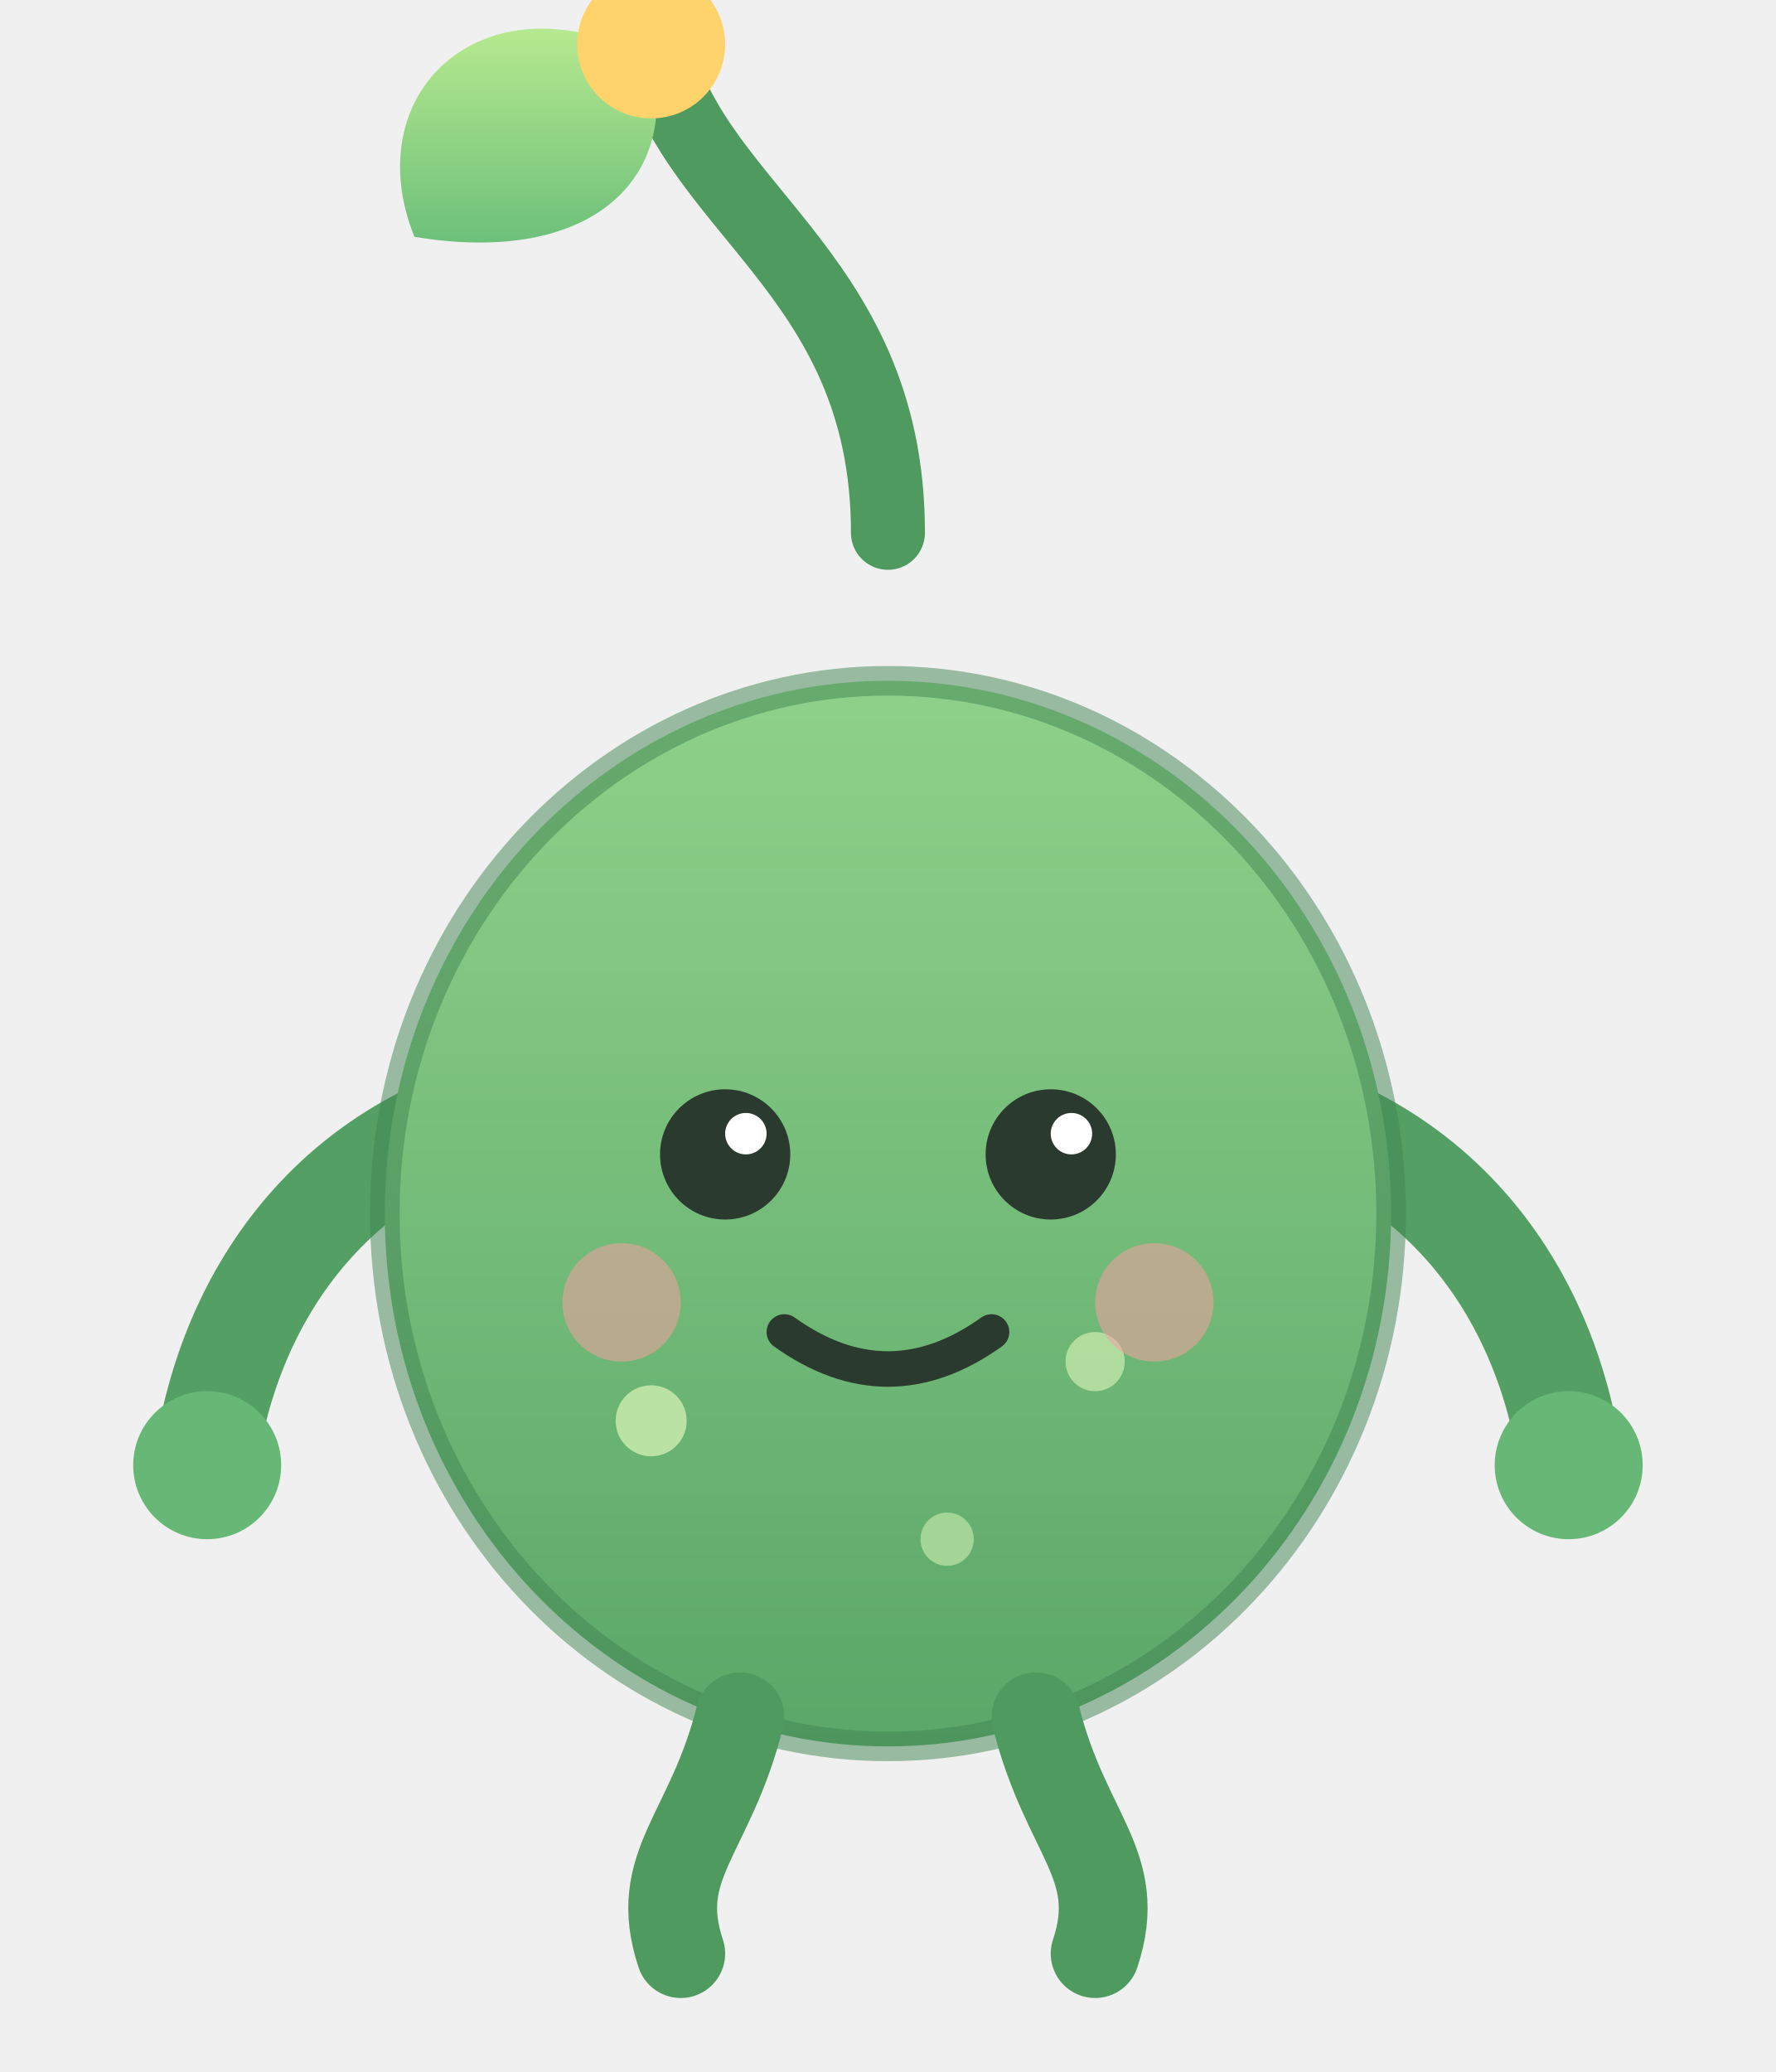
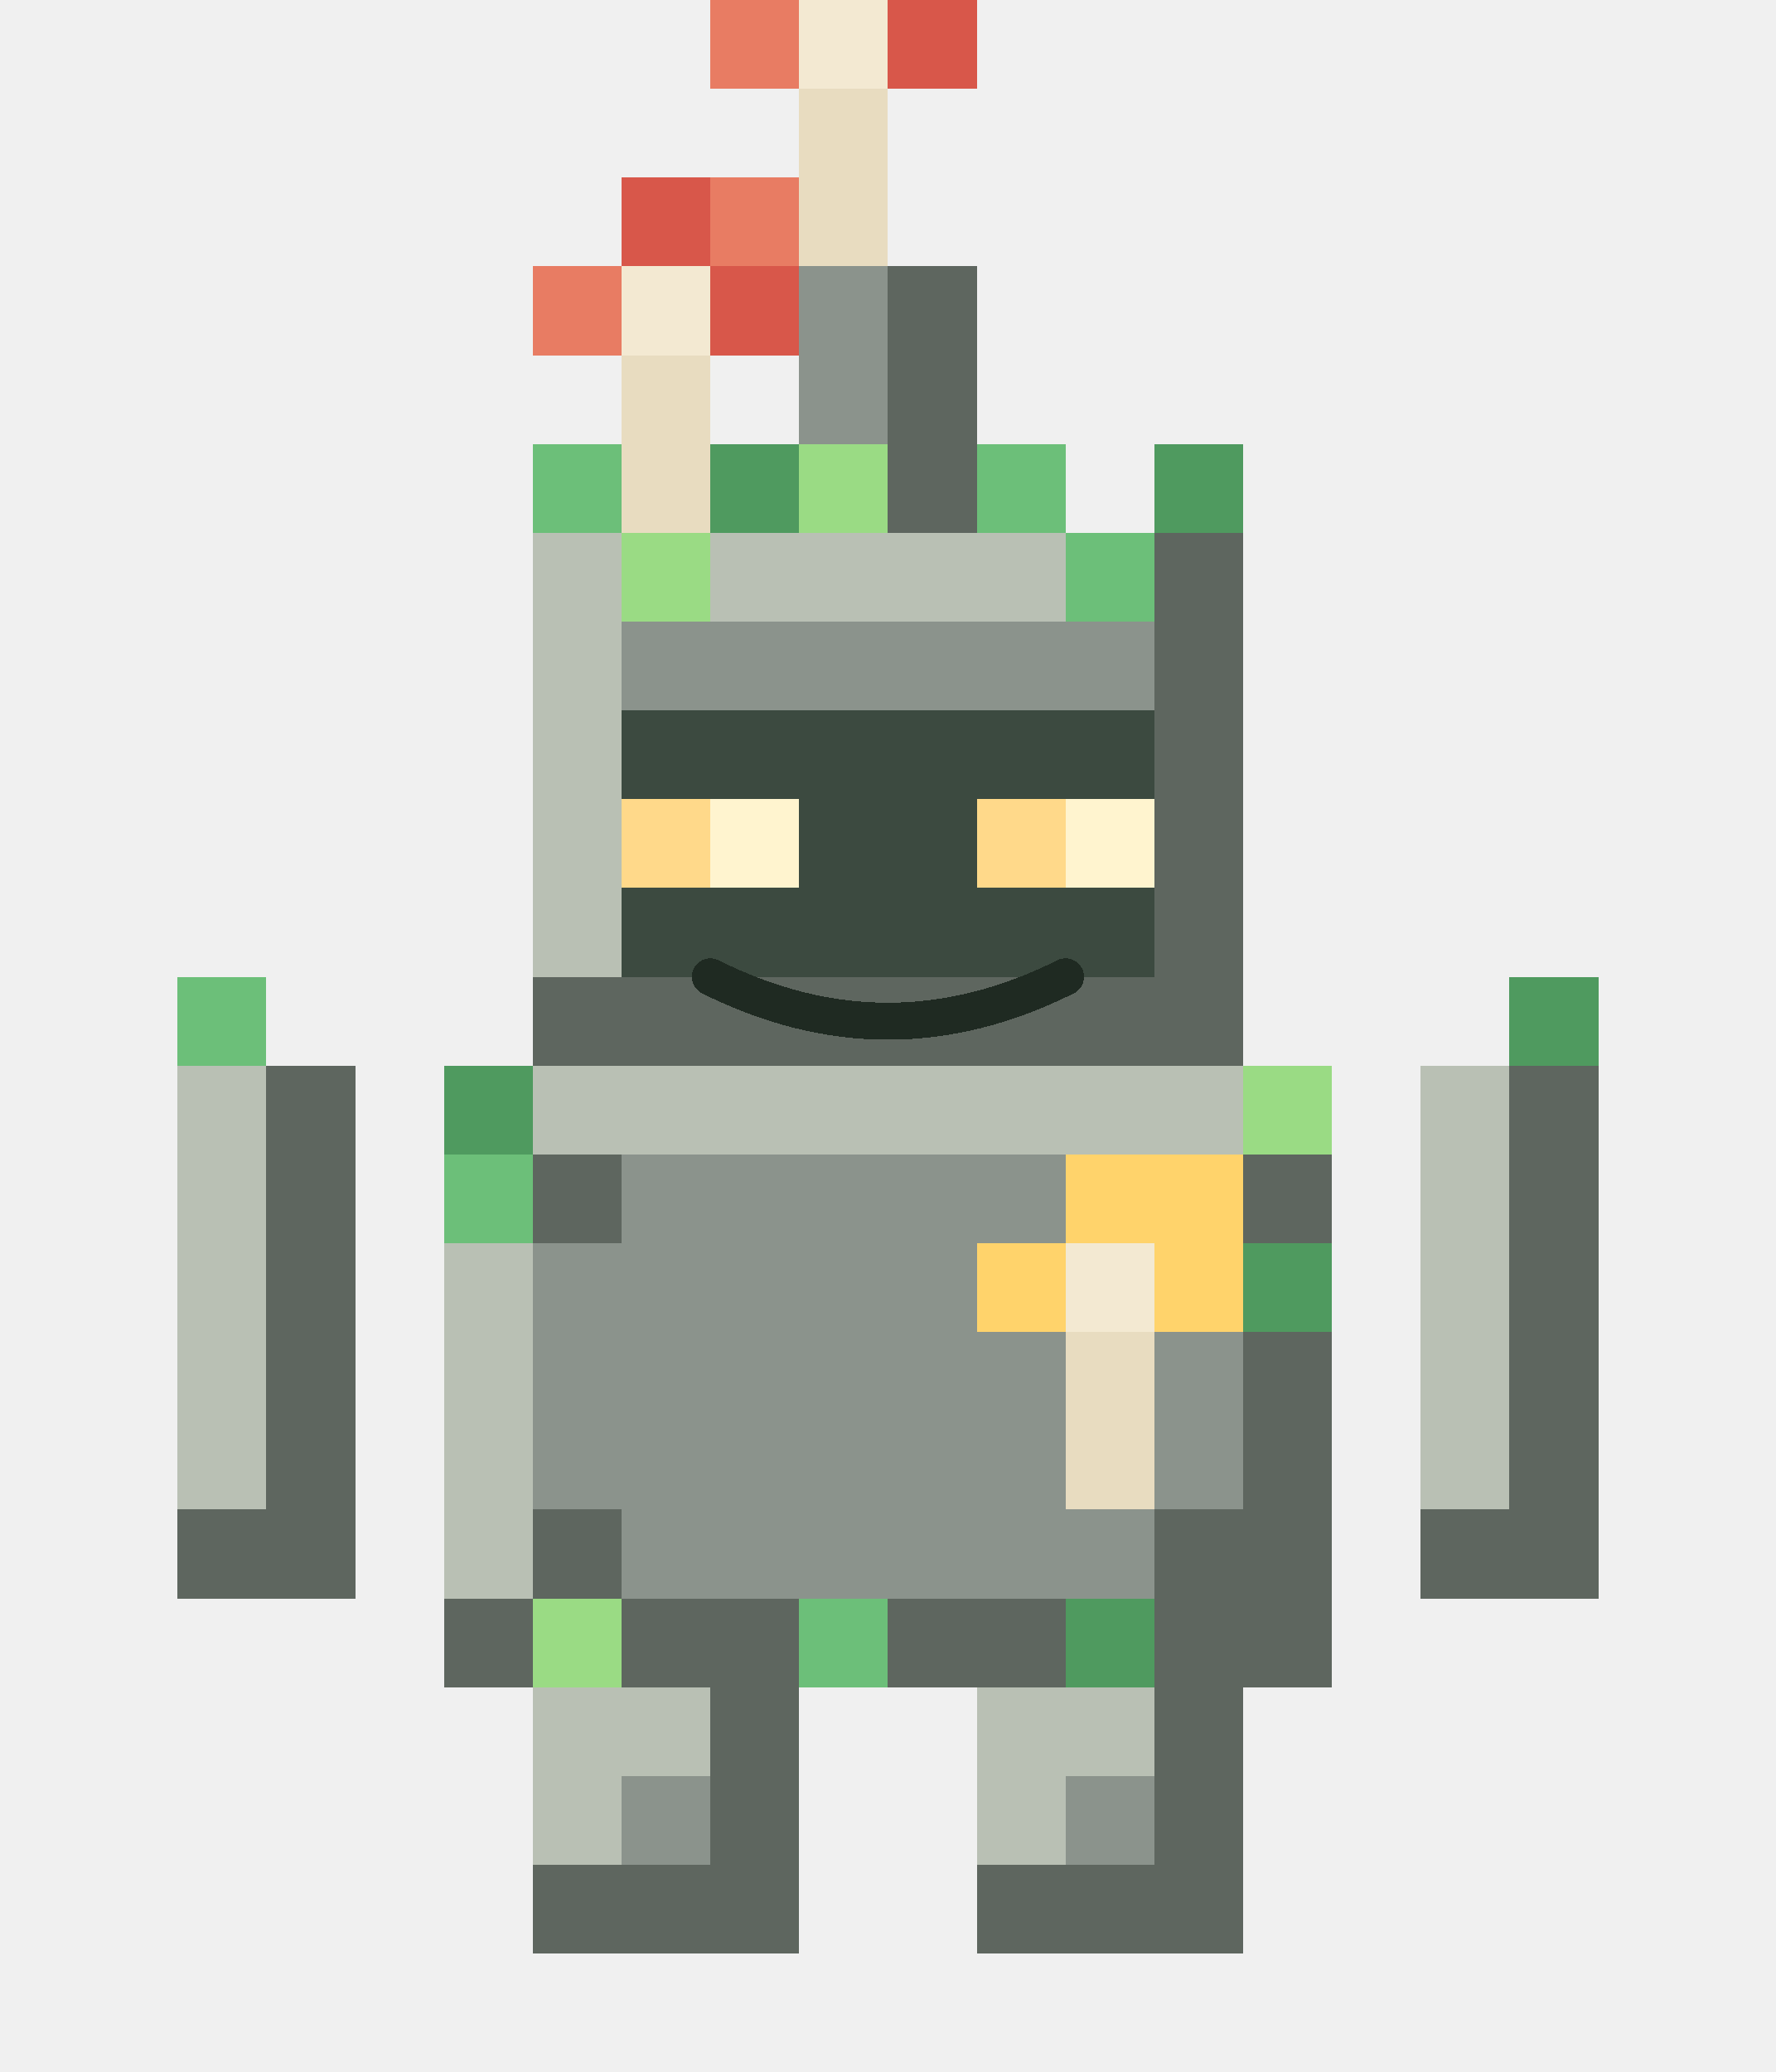
- <svg xmlns="http://www.w3.org/2000/svg" id="sprout" viewBox="0 0 120 140" role="img" aria-label="Sprout, a seedling spirit">
-   <defs>
-     <radialGradient id="sprout-glow" cx="50%" cy="38%" r="55%">
-       <stop offset="0%" stop-color="#ffe6a3" stop-opacity="0.9" />
-       <stop offset="100%" stop-color="#ffe6a3" stop-opacity="0" />
-     </radialGradient>
-     <linearGradient id="sprout-body" x1="0" y1="0" x2="0" y2="1">
-       <stop offset="0%" stop-color="#8fd18a" />
-       <stop offset="100%" stop-color="#5aa769" />
-     </linearGradient>
-     <linearGradient id="sprout-leaf" x1="0" y1="1" x2="0" y2="0">
-       <stop offset="0%" stop-color="#6cc07a" />
-       <stop offset="100%" stop-color="#b7e98f" />
-     </linearGradient>
-   </defs>
-   <circle id="sprout-aura" cx="60" cy="58" r="52" fill="url(#sprout-glow)" opacity="0" />
-   <g id="sprout-sprout">
-     <path d="M60 36 C60 18 46 14 44 2" fill="none" stroke="#4f9a5f" stroke-width="5" stroke-linecap="round" />
-     <path id="sprout-leaf-a" d="M44 4 C33 -2 24 6 28 16 C40 18 46 12 44 4 Z" fill="url(#sprout-leaf)" />
-     <circle id="sprout-bud" cx="44" cy="3" r="5" fill="#ffd36b" />
-   </g>
-   <g id="sprout-arm-l" style="transform-origin:38px 74px">
-     <path d="M38 74 C24 76 16 86 14 98" fill="none" stroke="#54a064" stroke-width="7" stroke-linecap="round" />
-     <circle cx="14" cy="99" r="5" fill="#67b877" />
-   </g>
-   <g id="sprout-arm-r" style="transform-origin:82px 74px">
-     <path d="M82 74 C96 76 104 86 106 98" fill="none" stroke="#54a064" stroke-width="7" stroke-linecap="round" />
-     <circle cx="106" cy="99" r="5" fill="#67b877" />
-   </g>
-   <g id="sprout-body">
-     <ellipse cx="60" cy="82" rx="34" ry="36" fill="url(#sprout-body)" />
-     <ellipse cx="60" cy="82" rx="34" ry="36" fill="none" stroke="#3f8451" stroke-width="2" opacity="0.5" />
-     <circle cx="44" cy="96" r="2.4" fill="#cdeeb0" opacity="0.8" />
-     <circle cx="74" cy="92" r="2" fill="#cdeeb0" opacity="0.7" />
-     <circle cx="64" cy="104" r="1.8" fill="#cdeeb0" opacity="0.6" />
-   </g>
-   <g id="sprout-face">
-     <g id="sprout-eyes">
-       <circle cx="49" cy="78" r="4.4" fill="#2b3a2e" />
-       <circle cx="71" cy="78" r="4.4" fill="#2b3a2e" />
-       <circle cx="50.4" cy="76.6" r="1.4" fill="#fff" />
-       <circle cx="72.4" cy="76.6" r="1.4" fill="#fff" />
-     </g>
-     <path id="sprout-mouth" d="M53 90 Q60 95 67 90" fill="none" stroke="#2b3a2e" stroke-width="2.4" stroke-linecap="round" />
-     <circle cx="42" cy="88" r="4" fill="#f4a0a0" opacity="0.55" />
-     <circle cx="78" cy="88" r="4" fill="#f4a0a0" opacity="0.55" />
-   </g>
-   <g id="sprout-feet">
-     <path d="M50 116 C48 124 44 126 46 132" fill="none" stroke="#4f9a5f" stroke-width="6" stroke-linecap="round" />
-     <path d="M70 116 C72 124 76 126 74 132" fill="none" stroke="#4f9a5f" stroke-width="6" stroke-linecap="round" />
-   </g>
+ <svg xmlns="http://www.w3.org/2000/svg" id="sprout" viewBox="0 0 120 140" shape-rendering="crispEdges" role="img" aria-label="Sprout, a mossy mushroom robot">
+   <circle class="s-aura" cx="60" cy="54" r="54" fill="#ffe6a3" opacity="0" />
+   <g class="s-sprout">
+     <rect x="54" y="18" width="6" height="6" fill="#8b938c" />
+     <rect x="54" y="24" width="6" height="6" fill="#8b938c" />
+     <rect x="54" y="30" width="6" height="6" fill="#8b938c" />
+     <rect x="60" y="18" width="6" height="6" fill="#5e665f" />
+     <rect x="60" y="24" width="6" height="6" fill="#5e665f" />
+     <rect x="60" y="30" width="6" height="6" fill="#5e665f" />
+     <rect x="54" y="12" width="6" height="6" fill="#e8dcc0" />
+     <rect x="54" y="6" width="6" height="6" fill="#e8dcc0" />
+     <rect x="48" y="0" width="6" height="6" fill="#d8574a" />
+     <rect x="54" y="0" width="6" height="6" fill="#d8574a" />
+     <rect x="60" y="0" width="6" height="6" fill="#d8574a" />
+     <rect x="54" y="-6" width="6" height="6" fill="#d8574a" />
+     <rect x="48" y="0" width="6" height="6" fill="#e87c63" />
+     <rect x="60" y="-6" width="6" height="6" fill="#e87c63" />
+     <rect x="54" y="0" width="6" height="6" fill="#f3e9d2" />
+   </g>
+   <g class="s-arm s-arm-l">
+     <rect x="12" y="72" width="6" height="6" fill="#b9c0b4" />
+     <rect x="12" y="78" width="6" height="6" fill="#b9c0b4" />
+     <rect x="12" y="84" width="6" height="6" fill="#b9c0b4" />
+     <rect x="12" y="90" width="6" height="6" fill="#b9c0b4" />
+     <rect x="12" y="96" width="6" height="6" fill="#b9c0b4" />
+     <rect x="18" y="72" width="6" height="6" fill="#5e665f" />
+     <rect x="18" y="78" width="6" height="6" fill="#5e665f" />
+     <rect x="18" y="84" width="6" height="6" fill="#5e665f" />
+     <rect x="18" y="90" width="6" height="6" fill="#5e665f" />
+     <rect x="18" y="96" width="6" height="6" fill="#5e665f" />
+     <rect x="12" y="102" width="6" height="6" fill="#5e665f" />
+     <rect x="18" y="102" width="6" height="6" fill="#5e665f" />
+     <rect x="12" y="102" width="6" height="6" fill="#5e665f" />
+     <rect x="18" y="102" width="6" height="6" fill="#5e665f" />
+     <rect x="12" y="66" width="6" height="6" fill="#6cbf79" />
+   </g>
+   <g class="s-arm s-arm-r">
+     <rect x="96" y="72" width="6" height="6" fill="#b9c0b4" />
+     <rect x="96" y="78" width="6" height="6" fill="#b9c0b4" />
+     <rect x="96" y="84" width="6" height="6" fill="#b9c0b4" />
+     <rect x="96" y="90" width="6" height="6" fill="#b9c0b4" />
+     <rect x="96" y="96" width="6" height="6" fill="#b9c0b4" />
+     <rect x="102" y="72" width="6" height="6" fill="#5e665f" />
+     <rect x="102" y="78" width="6" height="6" fill="#5e665f" />
+     <rect x="102" y="84" width="6" height="6" fill="#5e665f" />
+     <rect x="102" y="90" width="6" height="6" fill="#5e665f" />
+     <rect x="102" y="96" width="6" height="6" fill="#5e665f" />
+     <rect x="96" y="102" width="6" height="6" fill="#5e665f" />
+     <rect x="102" y="102" width="6" height="6" fill="#5e665f" />
+     <rect x="96" y="102" width="6" height="6" fill="#5e665f" />
+     <rect x="102" y="102" width="6" height="6" fill="#5e665f" />
+     <rect x="102" y="66" width="6" height="6" fill="#4f9a5f" />
+   </g>
+   <g class="s-feet">
+     <rect x="42" y="120" width="6" height="6" fill="#8b938c" />
+     <rect x="36" y="114" width="6" height="6" fill="#b9c0b4" />
+     <rect x="42" y="114" width="6" height="6" fill="#b9c0b4" />
+     <rect x="36" y="120" width="6" height="6" fill="#b9c0b4" />
+     <rect x="48" y="114" width="6" height="6" fill="#5e665f" />
+     <rect x="48" y="120" width="6" height="6" fill="#5e665f" />
+     <rect x="36" y="126" width="6" height="6" fill="#5e665f" />
+     <rect x="42" y="126" width="6" height="6" fill="#5e665f" />
+     <rect x="48" y="126" width="6" height="6" fill="#5e665f" />
+     <rect x="72" y="120" width="6" height="6" fill="#8b938c" />
+     <rect x="66" y="114" width="6" height="6" fill="#b9c0b4" />
+     <rect x="72" y="114" width="6" height="6" fill="#b9c0b4" />
+     <rect x="66" y="120" width="6" height="6" fill="#b9c0b4" />
+     <rect x="78" y="114" width="6" height="6" fill="#5e665f" />
+     <rect x="78" y="120" width="6" height="6" fill="#5e665f" />
+     <rect x="66" y="126" width="6" height="6" fill="#5e665f" />
+     <rect x="72" y="126" width="6" height="6" fill="#5e665f" />
+     <rect x="78" y="126" width="6" height="6" fill="#5e665f" />
+   </g>
+   <g class="s-body">
+     <rect x="42" y="42" width="6" height="6" fill="#8b938c" />
+     <rect x="48" y="42" width="6" height="6" fill="#8b938c" />
+     <rect x="54" y="42" width="6" height="6" fill="#8b938c" />
+     <rect x="60" y="42" width="6" height="6" fill="#8b938c" />
+     <rect x="66" y="42" width="6" height="6" fill="#8b938c" />
+     <rect x="72" y="42" width="6" height="6" fill="#8b938c" />
+     <rect x="42" y="48" width="6" height="6" fill="#8b938c" />
+     <rect x="48" y="48" width="6" height="6" fill="#8b938c" />
+     <rect x="54" y="48" width="6" height="6" fill="#8b938c" />
+     <rect x="60" y="48" width="6" height="6" fill="#8b938c" />
+     <rect x="66" y="48" width="6" height="6" fill="#8b938c" />
+     <rect x="72" y="48" width="6" height="6" fill="#8b938c" />
+     <rect x="42" y="54" width="6" height="6" fill="#8b938c" />
+     <rect x="48" y="54" width="6" height="6" fill="#8b938c" />
+     <rect x="54" y="54" width="6" height="6" fill="#8b938c" />
+     <rect x="60" y="54" width="6" height="6" fill="#8b938c" />
+     <rect x="66" y="54" width="6" height="6" fill="#8b938c" />
+     <rect x="72" y="54" width="6" height="6" fill="#8b938c" />
+     <rect x="42" y="60" width="6" height="6" fill="#8b938c" />
+     <rect x="48" y="60" width="6" height="6" fill="#8b938c" />
+     <rect x="54" y="60" width="6" height="6" fill="#8b938c" />
+     <rect x="60" y="60" width="6" height="6" fill="#8b938c" />
+     <rect x="66" y="60" width="6" height="6" fill="#8b938c" />
+     <rect x="72" y="60" width="6" height="6" fill="#8b938c" />
+     <rect x="36" y="36" width="6" height="6" fill="#b9c0b4" />
+     <rect x="42" y="36" width="6" height="6" fill="#b9c0b4" />
+     <rect x="48" y="36" width="6" height="6" fill="#b9c0b4" />
+     <rect x="54" y="36" width="6" height="6" fill="#b9c0b4" />
+     <rect x="60" y="36" width="6" height="6" fill="#b9c0b4" />
+     <rect x="66" y="36" width="6" height="6" fill="#b9c0b4" />
+     <rect x="72" y="36" width="6" height="6" fill="#b9c0b4" />
+     <rect x="36" y="42" width="6" height="6" fill="#b9c0b4" />
+     <rect x="36" y="48" width="6" height="6" fill="#b9c0b4" />
+     <rect x="36" y="54" width="6" height="6" fill="#b9c0b4" />
+     <rect x="36" y="60" width="6" height="6" fill="#b9c0b4" />
+     <rect x="78" y="36" width="6" height="6" fill="#5e665f" />
+     <rect x="78" y="42" width="6" height="6" fill="#5e665f" />
+     <rect x="78" y="48" width="6" height="6" fill="#5e665f" />
+     <rect x="78" y="54" width="6" height="6" fill="#5e665f" />
+     <rect x="78" y="60" width="6" height="6" fill="#5e665f" />
+     <rect x="36" y="66" width="6" height="6" fill="#5e665f" />
+     <rect x="42" y="66" width="6" height="6" fill="#5e665f" />
+     <rect x="48" y="66" width="6" height="6" fill="#5e665f" />
+     <rect x="54" y="66" width="6" height="6" fill="#5e665f" />
+     <rect x="60" y="66" width="6" height="6" fill="#5e665f" />
+     <rect x="66" y="66" width="6" height="6" fill="#5e665f" />
+     <rect x="72" y="66" width="6" height="6" fill="#5e665f" />
+     <rect x="78" y="66" width="6" height="6" fill="#5e665f" />
+     <rect x="36" y="78" width="6" height="6" fill="#8b938c" />
+     <rect x="42" y="78" width="6" height="6" fill="#8b938c" />
+     <rect x="48" y="78" width="6" height="6" fill="#8b938c" />
+     <rect x="54" y="78" width="6" height="6" fill="#8b938c" />
+     <rect x="60" y="78" width="6" height="6" fill="#8b938c" />
+     <rect x="66" y="78" width="6" height="6" fill="#8b938c" />
+     <rect x="72" y="78" width="6" height="6" fill="#8b938c" />
+     <rect x="78" y="78" width="6" height="6" fill="#8b938c" />
+     <rect x="36" y="84" width="6" height="6" fill="#8b938c" />
+     <rect x="42" y="84" width="6" height="6" fill="#8b938c" />
+     <rect x="48" y="84" width="6" height="6" fill="#8b938c" />
+     <rect x="54" y="84" width="6" height="6" fill="#8b938c" />
+     <rect x="60" y="84" width="6" height="6" fill="#8b938c" />
+     <rect x="66" y="84" width="6" height="6" fill="#8b938c" />
+     <rect x="72" y="84" width="6" height="6" fill="#8b938c" />
+     <rect x="78" y="84" width="6" height="6" fill="#8b938c" />
+     <rect x="36" y="90" width="6" height="6" fill="#8b938c" />
+     <rect x="42" y="90" width="6" height="6" fill="#8b938c" />
+     <rect x="48" y="90" width="6" height="6" fill="#8b938c" />
+     <rect x="54" y="90" width="6" height="6" fill="#8b938c" />
+     <rect x="60" y="90" width="6" height="6" fill="#8b938c" />
+     <rect x="66" y="90" width="6" height="6" fill="#8b938c" />
+     <rect x="72" y="90" width="6" height="6" fill="#8b938c" />
+     <rect x="78" y="90" width="6" height="6" fill="#8b938c" />
+     <rect x="36" y="96" width="6" height="6" fill="#8b938c" />
+     <rect x="42" y="96" width="6" height="6" fill="#8b938c" />
+     <rect x="48" y="96" width="6" height="6" fill="#8b938c" />
+     <rect x="54" y="96" width="6" height="6" fill="#8b938c" />
+     <rect x="60" y="96" width="6" height="6" fill="#8b938c" />
+     <rect x="66" y="96" width="6" height="6" fill="#8b938c" />
+     <rect x="72" y="96" width="6" height="6" fill="#8b938c" />
+     <rect x="78" y="96" width="6" height="6" fill="#8b938c" />
+     <rect x="36" y="102" width="6" height="6" fill="#8b938c" />
+     <rect x="42" y="102" width="6" height="6" fill="#8b938c" />
+     <rect x="48" y="102" width="6" height="6" fill="#8b938c" />
+     <rect x="54" y="102" width="6" height="6" fill="#8b938c" />
+     <rect x="60" y="102" width="6" height="6" fill="#8b938c" />
+     <rect x="66" y="102" width="6" height="6" fill="#8b938c" />
+     <rect x="72" y="102" width="6" height="6" fill="#8b938c" />
+     <rect x="78" y="102" width="6" height="6" fill="#8b938c" />
+     <rect x="30" y="72" width="6" height="6" fill="#b9c0b4" />
+     <rect x="36" y="72" width="6" height="6" fill="#b9c0b4" />
+     <rect x="42" y="72" width="6" height="6" fill="#b9c0b4" />
+     <rect x="48" y="72" width="6" height="6" fill="#b9c0b4" />
+     <rect x="54" y="72" width="6" height="6" fill="#b9c0b4" />
+     <rect x="60" y="72" width="6" height="6" fill="#b9c0b4" />
+     <rect x="66" y="72" width="6" height="6" fill="#b9c0b4" />
+     <rect x="72" y="72" width="6" height="6" fill="#b9c0b4" />
+     <rect x="78" y="72" width="6" height="6" fill="#b9c0b4" />
+     <rect x="30" y="78" width="6" height="6" fill="#b9c0b4" />
+     <rect x="30" y="84" width="6" height="6" fill="#b9c0b4" />
+     <rect x="30" y="90" width="6" height="6" fill="#b9c0b4" />
+     <rect x="30" y="96" width="6" height="6" fill="#b9c0b4" />
+     <rect x="30" y="102" width="6" height="6" fill="#b9c0b4" />
+     <rect x="84" y="72" width="6" height="6" fill="#5e665f" />
+     <rect x="84" y="78" width="6" height="6" fill="#5e665f" />
+     <rect x="84" y="84" width="6" height="6" fill="#5e665f" />
+     <rect x="84" y="90" width="6" height="6" fill="#5e665f" />
+     <rect x="84" y="96" width="6" height="6" fill="#5e665f" />
+     <rect x="84" y="102" width="6" height="6" fill="#5e665f" />
+     <rect x="30" y="108" width="6" height="6" fill="#5e665f" />
+     <rect x="36" y="108" width="6" height="6" fill="#5e665f" />
+     <rect x="42" y="108" width="6" height="6" fill="#5e665f" />
+     <rect x="48" y="108" width="6" height="6" fill="#5e665f" />
+     <rect x="54" y="108" width="6" height="6" fill="#5e665f" />
+     <rect x="60" y="108" width="6" height="6" fill="#5e665f" />
+     <rect x="66" y="108" width="6" height="6" fill="#5e665f" />
+     <rect x="72" y="108" width="6" height="6" fill="#5e665f" />
+     <rect x="78" y="108" width="6" height="6" fill="#5e665f" />
+     <rect x="84" y="108" width="6" height="6" fill="#5e665f" />
+     <rect x="42" y="48" width="6" height="6" fill="#3c4a40" />
+     <rect x="48" y="48" width="6" height="6" fill="#3c4a40" />
+     <rect x="54" y="48" width="6" height="6" fill="#3c4a40" />
+     <rect x="60" y="48" width="6" height="6" fill="#3c4a40" />
+     <rect x="66" y="48" width="6" height="6" fill="#3c4a40" />
+     <rect x="72" y="48" width="6" height="6" fill="#3c4a40" />
+     <rect x="42" y="54" width="6" height="6" fill="#3c4a40" />
+     <rect x="48" y="54" width="6" height="6" fill="#3c4a40" />
+     <rect x="54" y="54" width="6" height="6" fill="#3c4a40" />
+     <rect x="60" y="54" width="6" height="6" fill="#3c4a40" />
+     <rect x="66" y="54" width="6" height="6" fill="#3c4a40" />
+     <rect x="72" y="54" width="6" height="6" fill="#3c4a40" />
+     <rect x="42" y="60" width="6" height="6" fill="#3c4a40" />
+     <rect x="48" y="60" width="6" height="6" fill="#3c4a40" />
+     <rect x="54" y="60" width="6" height="6" fill="#3c4a40" />
+     <rect x="60" y="60" width="6" height="6" fill="#3c4a40" />
+     <rect x="66" y="60" width="6" height="6" fill="#3c4a40" />
+     <rect x="72" y="60" width="6" height="6" fill="#3c4a40" />
+     <rect x="36" y="78" width="6" height="6" fill="#5e665f" />
+     <rect x="78" y="78" width="6" height="6" fill="#5e665f" />
+     <rect x="36" y="102" width="6" height="6" fill="#5e665f" />
+     <rect x="78" y="102" width="6" height="6" fill="#5e665f" />
+     <rect x="36" y="30" width="6" height="6" fill="#6cbf79" />
+     <rect x="48" y="30" width="6" height="6" fill="#4f9a5f" />
+     <rect x="54" y="30" width="6" height="6" fill="#9adb84" />
+     <rect x="66" y="30" width="6" height="6" fill="#6cbf79" />
+     <rect x="78" y="30" width="6" height="6" fill="#4f9a5f" />
+     <rect x="42" y="36" width="6" height="6" fill="#9adb84" />
+     <rect x="72" y="36" width="6" height="6" fill="#6cbf79" />
+     <rect x="30" y="72" width="6" height="6" fill="#4f9a5f" />
+     <rect x="84" y="72" width="6" height="6" fill="#9adb84" />
+     <rect x="30" y="78" width="6" height="6" fill="#6cbf79" />
+     <rect x="84" y="84" width="6" height="6" fill="#4f9a5f" />
+     <rect x="36" y="108" width="6" height="6" fill="#9adb84" />
+     <rect x="54" y="108" width="6" height="6" fill="#6cbf79" />
+     <rect x="72" y="108" width="6" height="6" fill="#4f9a5f" />
+     <rect x="42" y="30" width="6" height="6" fill="#e8dcc0" />
+     <rect x="42" y="24" width="6" height="6" fill="#e8dcc0" />
+     <rect x="36" y="18" width="6" height="6" fill="#d8574a" />
+     <rect x="42" y="18" width="6" height="6" fill="#d8574a" />
+     <rect x="48" y="18" width="6" height="6" fill="#d8574a" />
+     <rect x="42" y="12" width="6" height="6" fill="#d8574a" />
+     <rect x="36" y="18" width="6" height="6" fill="#e87c63" />
+     <rect x="48" y="12" width="6" height="6" fill="#e87c63" />
+     <rect x="42" y="18" width="6" height="6" fill="#f3e9d2" />
+     <rect x="72" y="96" width="6" height="6" fill="#e8dcc0" />
+     <rect x="72" y="90" width="6" height="6" fill="#e8dcc0" />
+     <rect x="66" y="84" width="6" height="6" fill="#ffd36b" />
+     <rect x="72" y="84" width="6" height="6" fill="#ffd36b" />
+     <rect x="78" y="84" width="6" height="6" fill="#ffd36b" />
+     <rect x="72" y="78" width="6" height="6" fill="#ffd36b" />
+     <rect x="66" y="84" width="6" height="6" fill="#ffd36b" />
+     <rect x="78" y="78" width="6" height="6" fill="#ffd36b" />
+     <rect x="72" y="84" width="6" height="6" fill="#f3e9d2" />
+   </g>
+   <g class="s-eyes">
+     <rect x="42" y="54" width="6" height="6" fill="#ffd98a" />
+     <rect x="66" y="54" width="6" height="6" fill="#ffd98a" />
+     <rect x="48" y="54" width="6" height="6" fill="#fff4cf" />
+     <rect x="72" y="54" width="6" height="6" fill="#fff4cf" />
+   </g>
+   <path class="s-mouth" d="M48 66 Q60 72 72 66" fill="none" stroke="#1f2a22" stroke-width="2.5" stroke-linecap="round" />
</svg>
